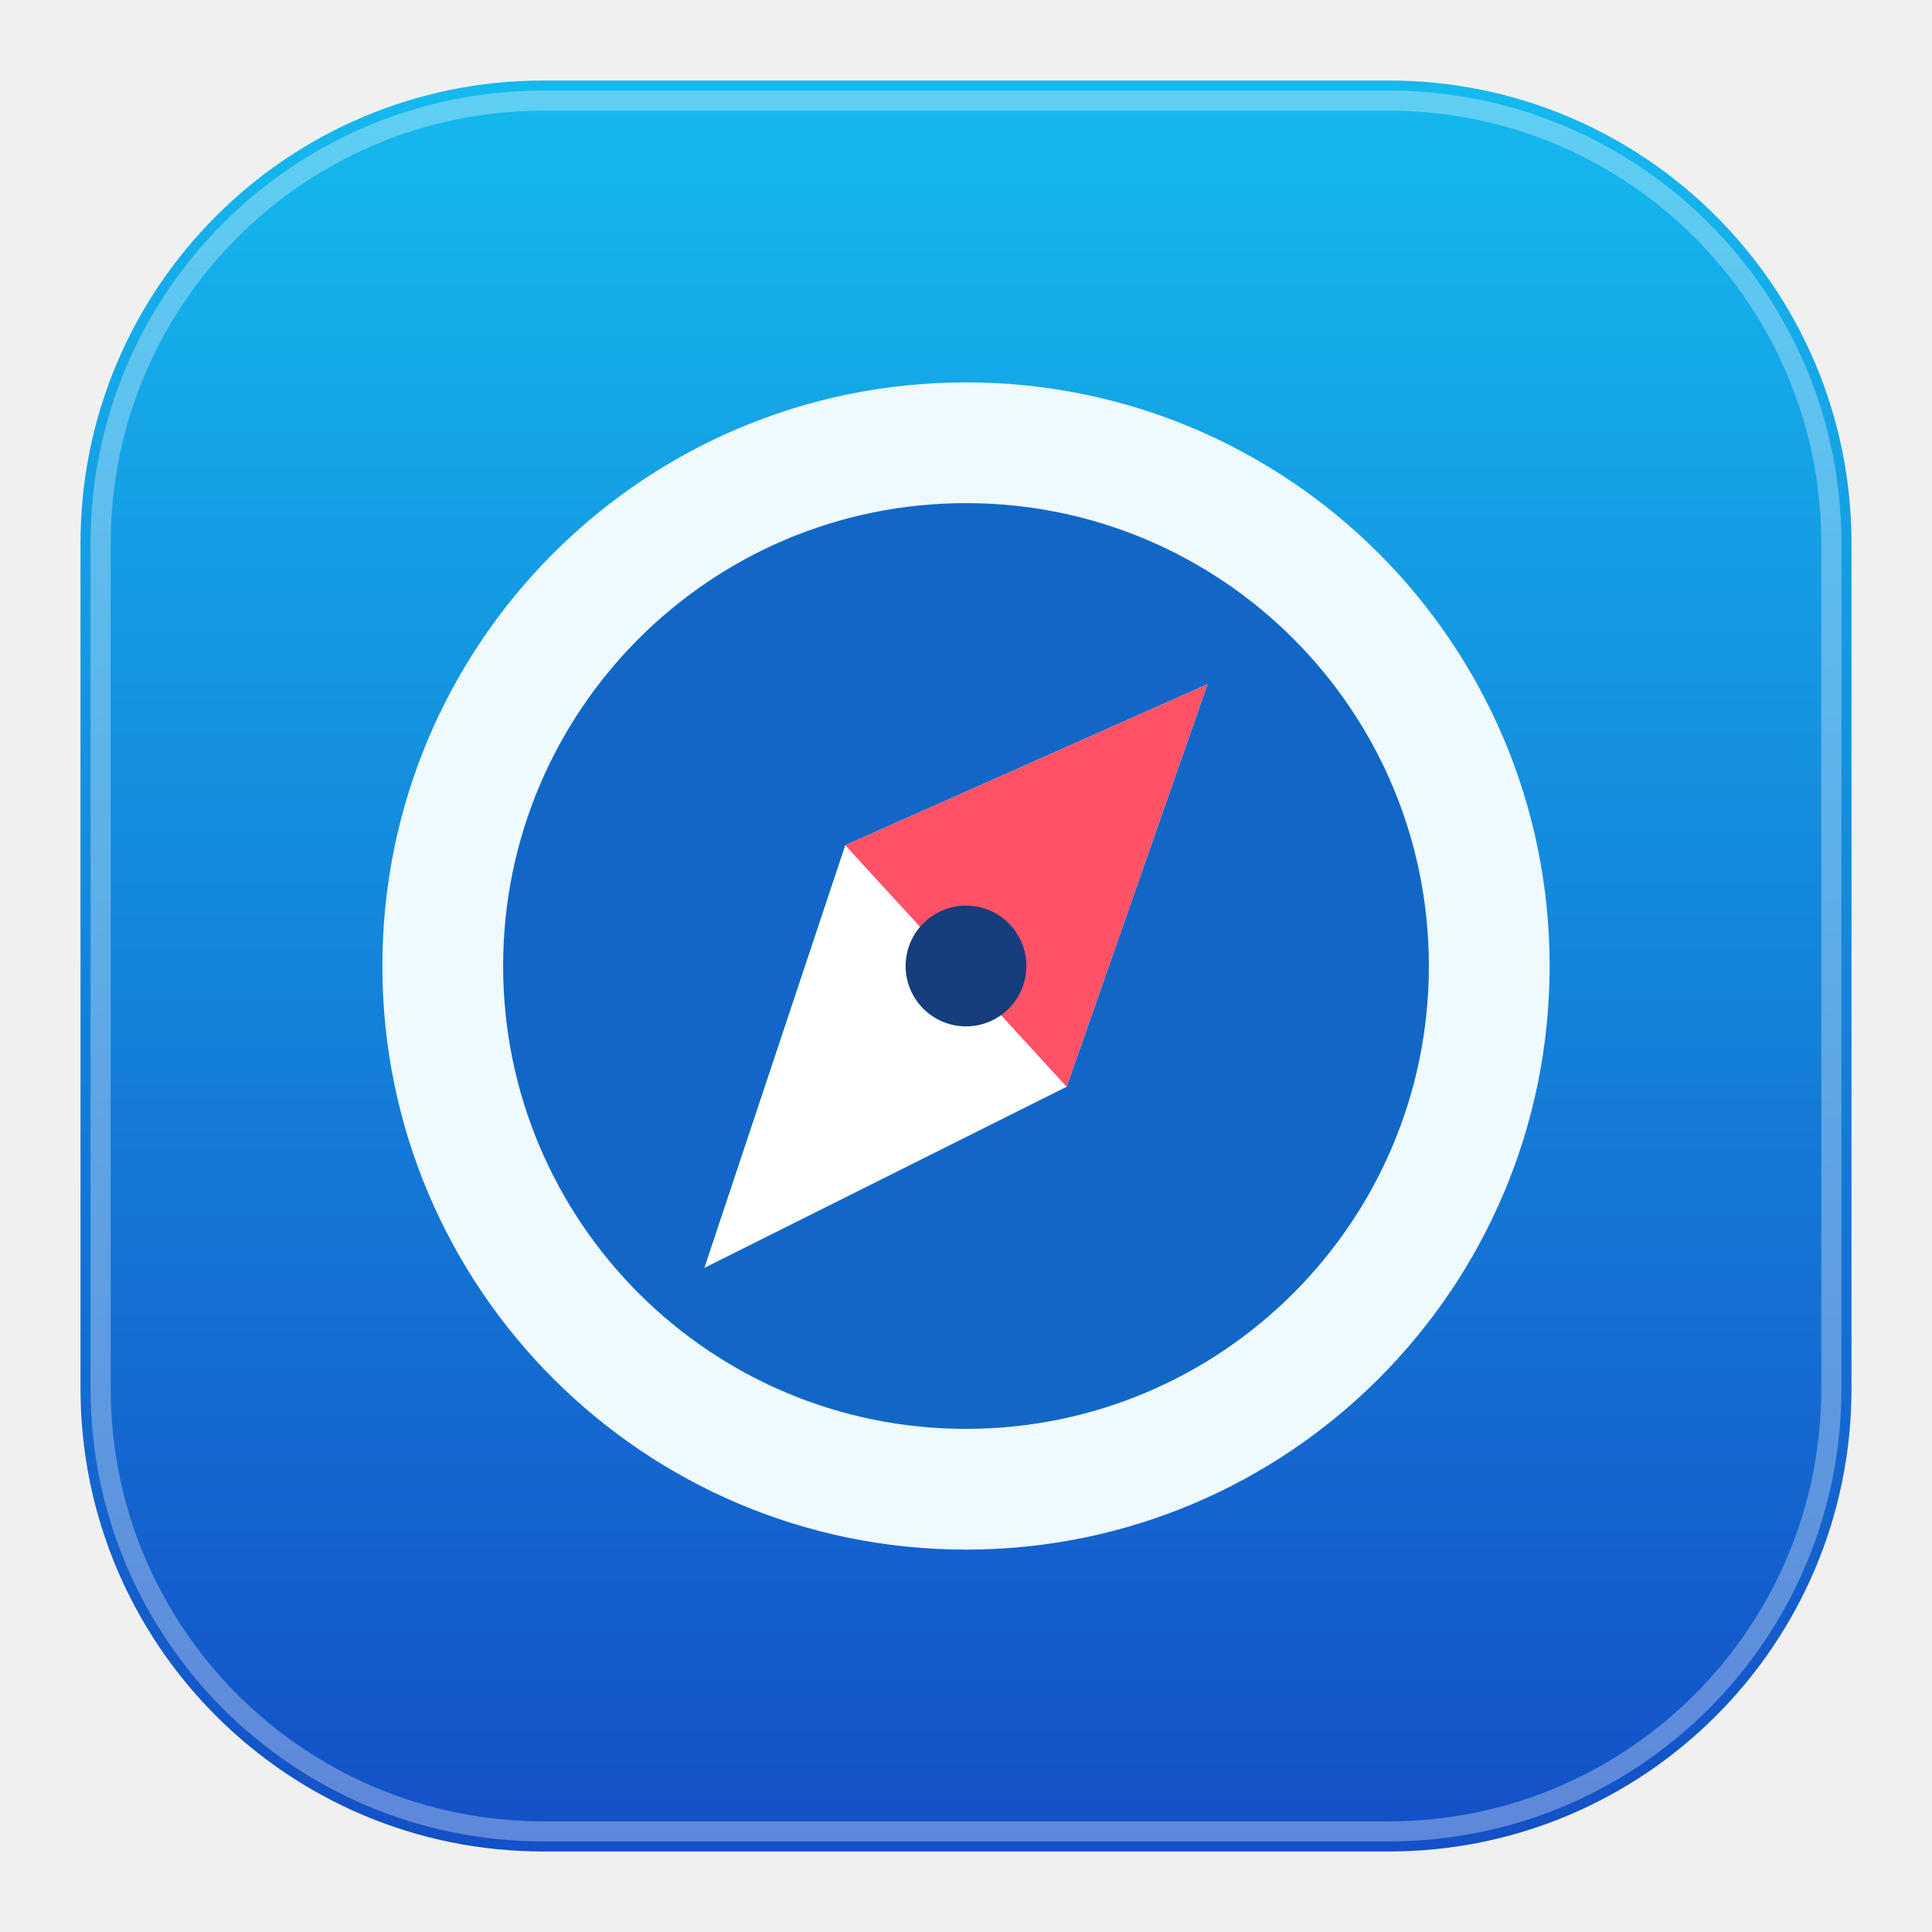
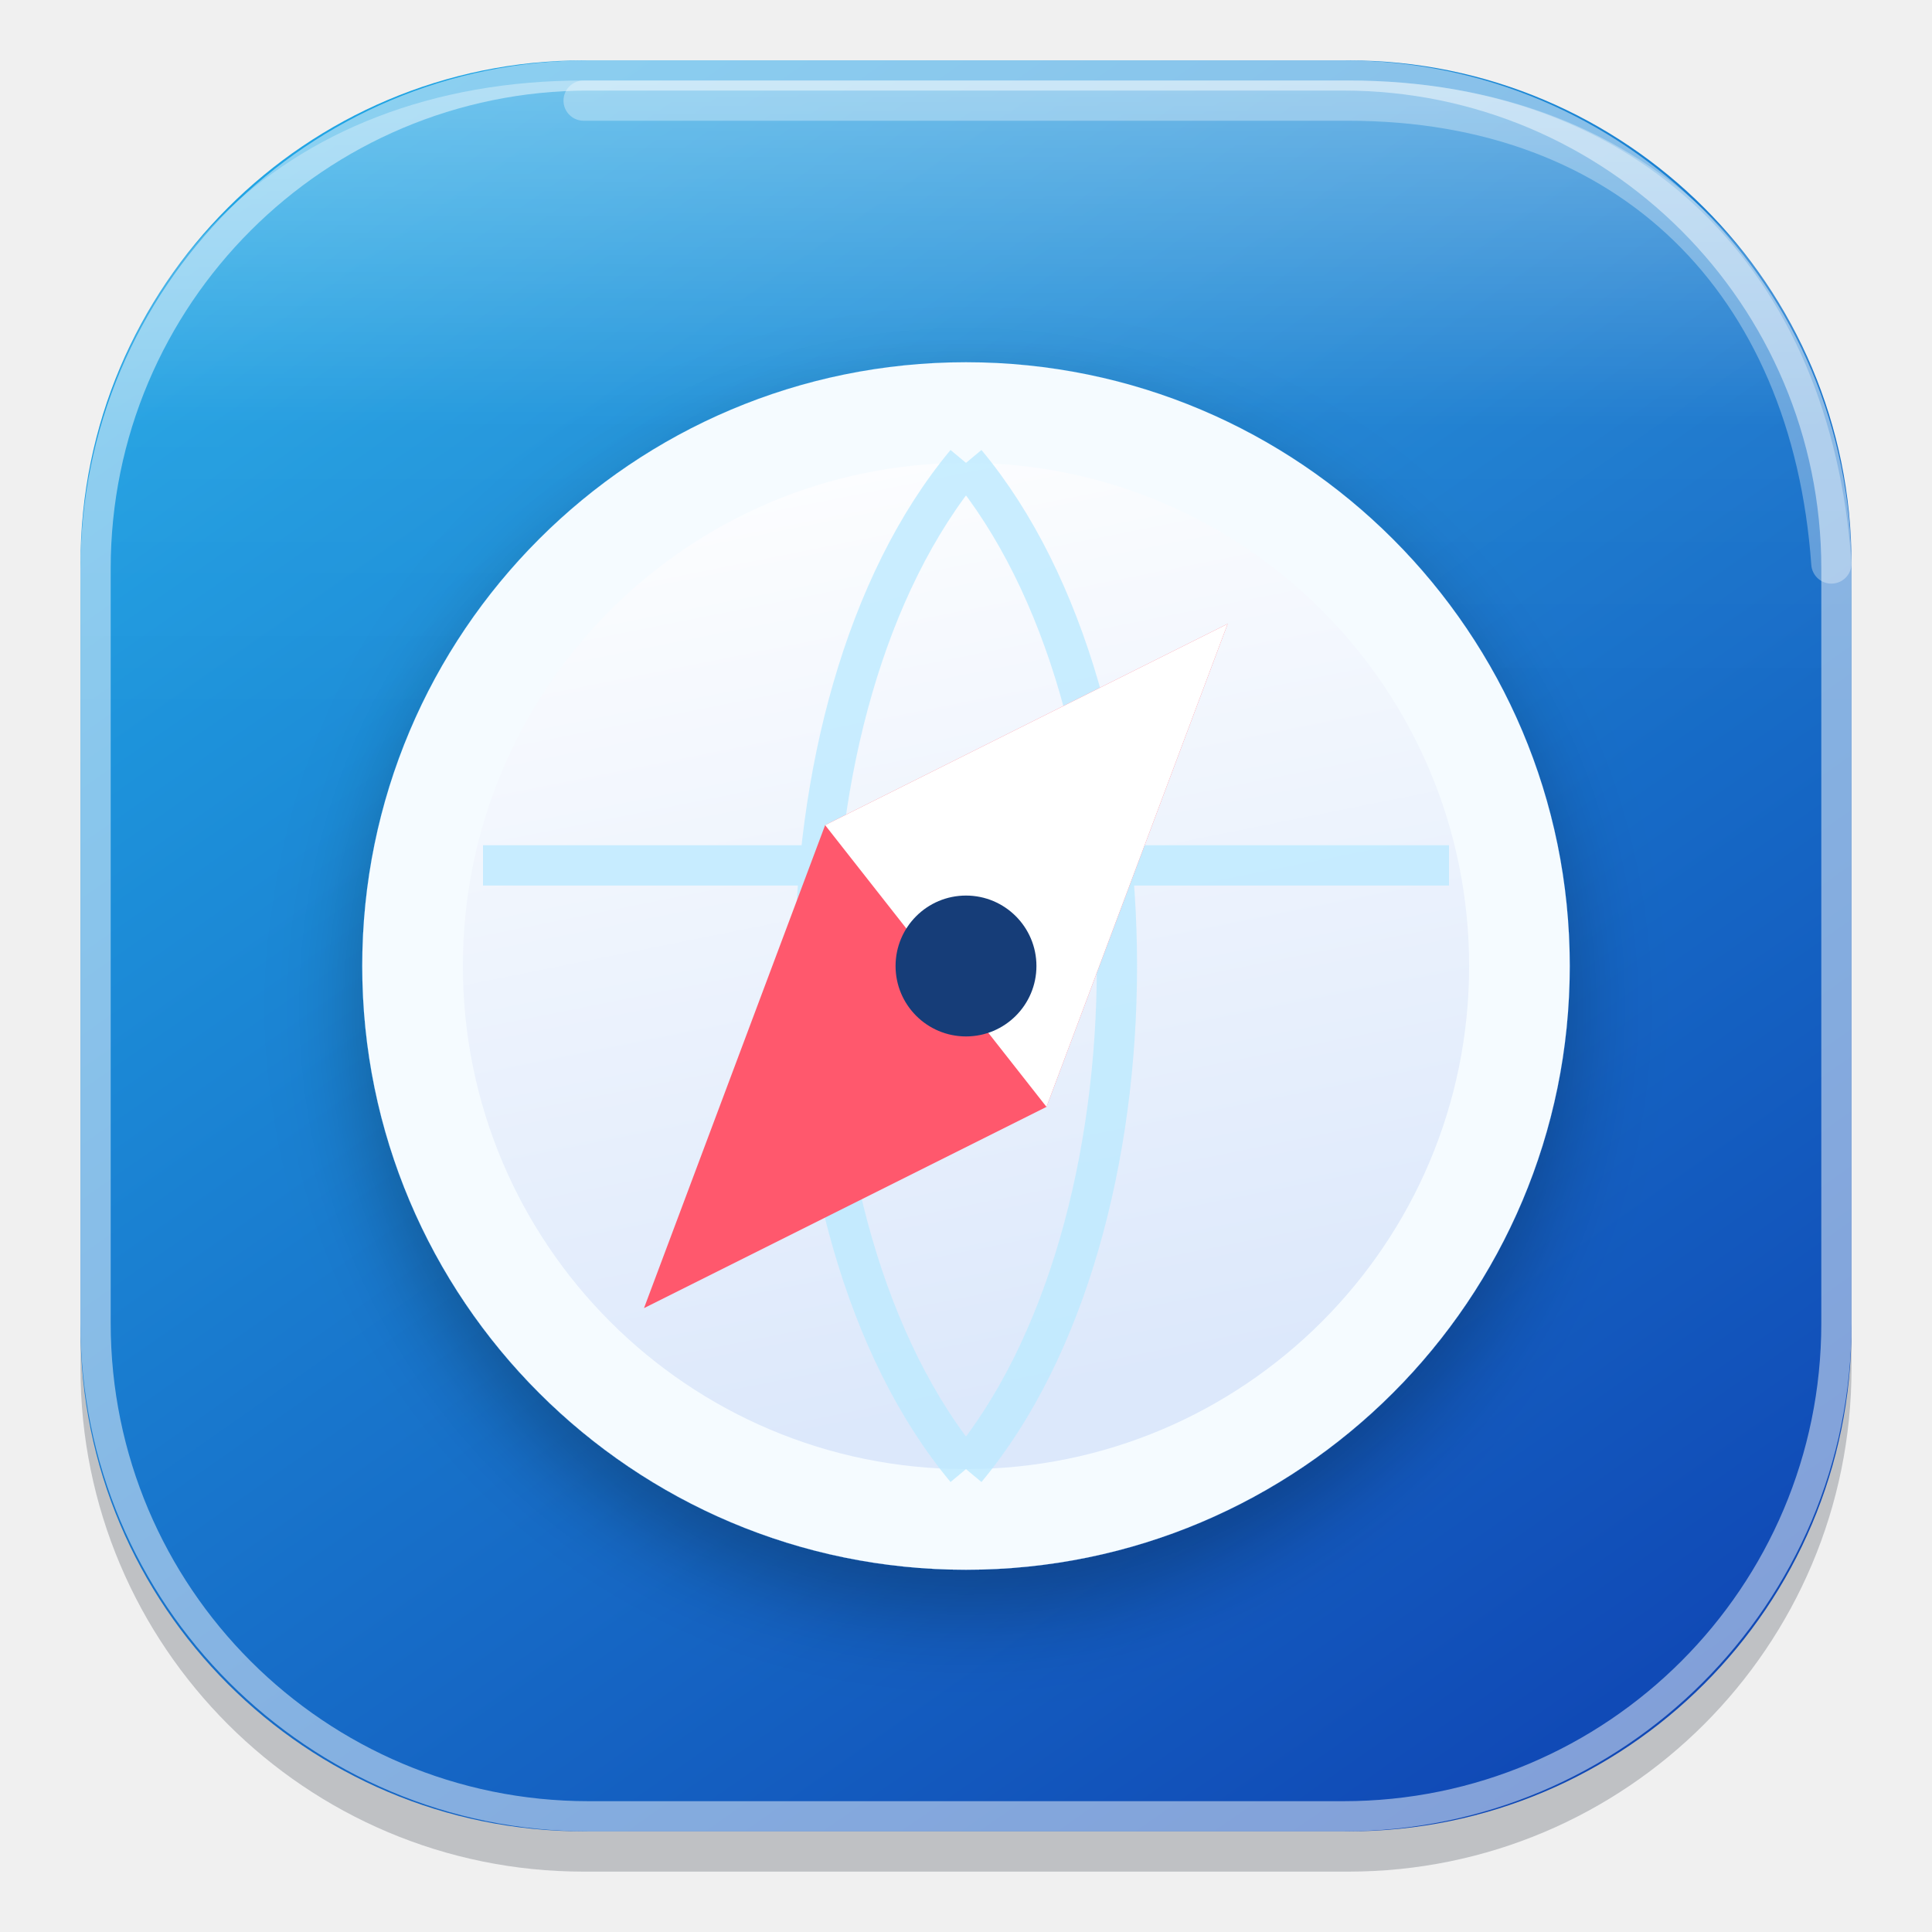
<svg xmlns="http://www.w3.org/2000/svg" viewBox="0 0 96 96" role="img" aria-label="Meridian browser">
  <defs>
-     <linearGradient id="bg" x2="0" y2="1">
-       <stop stop-color="#14b9ee" />
-       <stop offset="1" stop-color="#1450c7" />
+     <linearGradient id="surface" x1=".12" y1="0" x2=".82" y2="1">
+       <stop stop-color="#21a7e5" />
+       <stop offset="1" stop-color="#1048b5" />
    </linearGradient>
+     <linearGradient id="symbol" x1="0" y1="0" x2=".2" y2="1">
+       <stop stop-color="#fff" />
+       <stop offset="1" stop-color="#dce8fb" />
+     </linearGradient>
+     <linearGradient id="gloss" x1="0" y1="0" x2="0" y2="1">
+       <stop stop-color="#fff" stop-opacity=".36" />
+       <stop offset=".52" stop-color="#fff" stop-opacity=".04" />
+       <stop offset="1" stop-color="#fff" stop-opacity="0" />
+     </linearGradient>
+     <filter id="shadow" x="-.25" y="-.25" width="1.5" height="1.6">
+       <feGaussianBlur in="SourceAlpha" stdDeviation="2.2" />
+       <feOffset dy="2" />
+       <feComponentTransfer>
+         <feFuncA type="linear" slope=".28" />
+       </feComponentTransfer>
+       <feMerge>
+         <feMergeNode />
+         <feMergeNode in="SourceGraphic" />
+       </feMerge>
+     </filter>
  </defs>
-   <rect x="4" y="4" width="88" height="88" rx="23" fill="url(#bg)" />
-   <rect x="5" y="5" width="86" height="86" rx="22" fill="none" stroke="#ffffff50" />
-   <circle cx="48" cy="48" r="29" fill="#effaff" />
-   <circle cx="48" cy="48" r="23" fill="#1267c6" />
-   <path d="m60 34-7 20-18 9 7-21Z" fill="white" />
-   <path d="m60 34-7 20-11-12Z" fill="#ff5267" />
-   <circle cx="48" cy="48" r="3" fill="#163d7c" />
+   <rect x="4" y="4" width="88" height="88" rx="25" fill="#101a2b" opacity=".22" transform="translate(0 1)" />
+   <rect x="4" y="3" width="88" height="88" rx="25" fill="url(#surface)" />
+   <path d="M29 4h38c15 0 25 10 25 25v8H4v-8C4 14 14 4 29 4z" fill="url(#gloss)" />
+   <g filter="url(#shadow)">
+     <circle cx="48" cy="48" r="30" fill="#f5fbff" />
+     <circle cx="48" cy="48" r="25" fill="url(#symbol)" />
+     <path d="M24 43h48M48 23c-10 12-10 38 0 50M48 23c10 12 10 38 0 50" fill="none" stroke="#bdeaff" stroke-width="2" opacity=".8" />
+     <path d="m61 31-9 24-20 10 9-24z" fill="#ff596d" />
+     <path d="m61 31-9 24-11-14z" fill="#fff" />
+     <circle cx="48" cy="48" r="3.5" fill="#163e78" />
+   </g>
+   <rect x="4.75" y="3.75" width="86.5" height="86.5" rx="24.5" fill="none" stroke="#fff" stroke-opacity=".48" stroke-width="1.5" />
+   <path d="M29 5h38c14 0 23 9 24 23" fill="none" stroke="#fff" stroke-opacity=".32" stroke-width="2" stroke-linecap="round" />
</svg>
